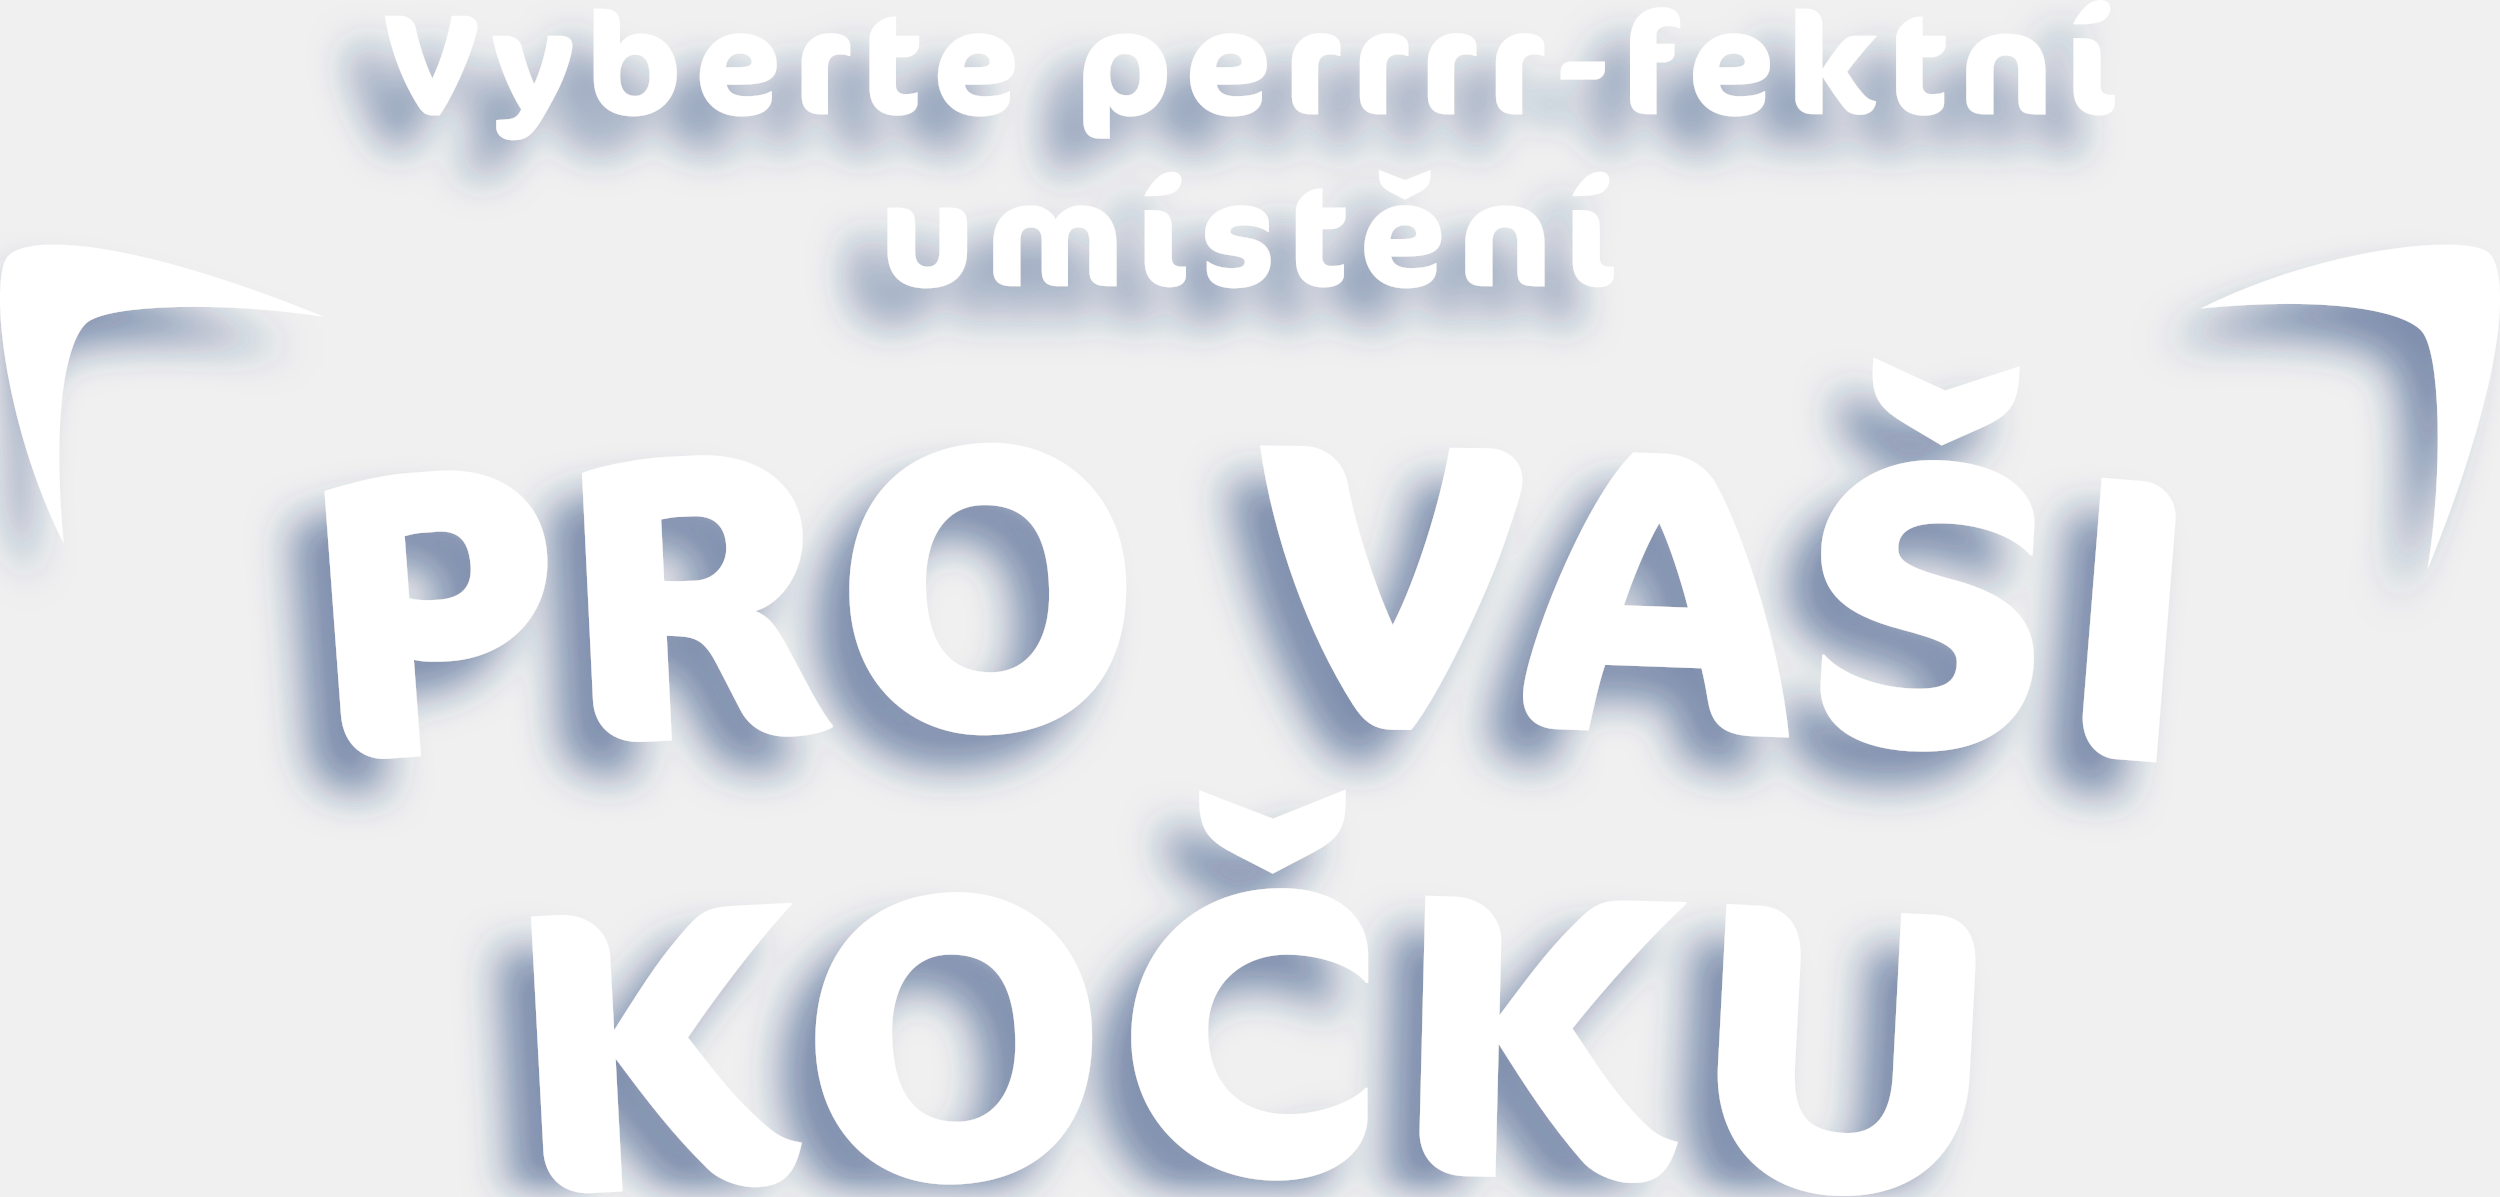
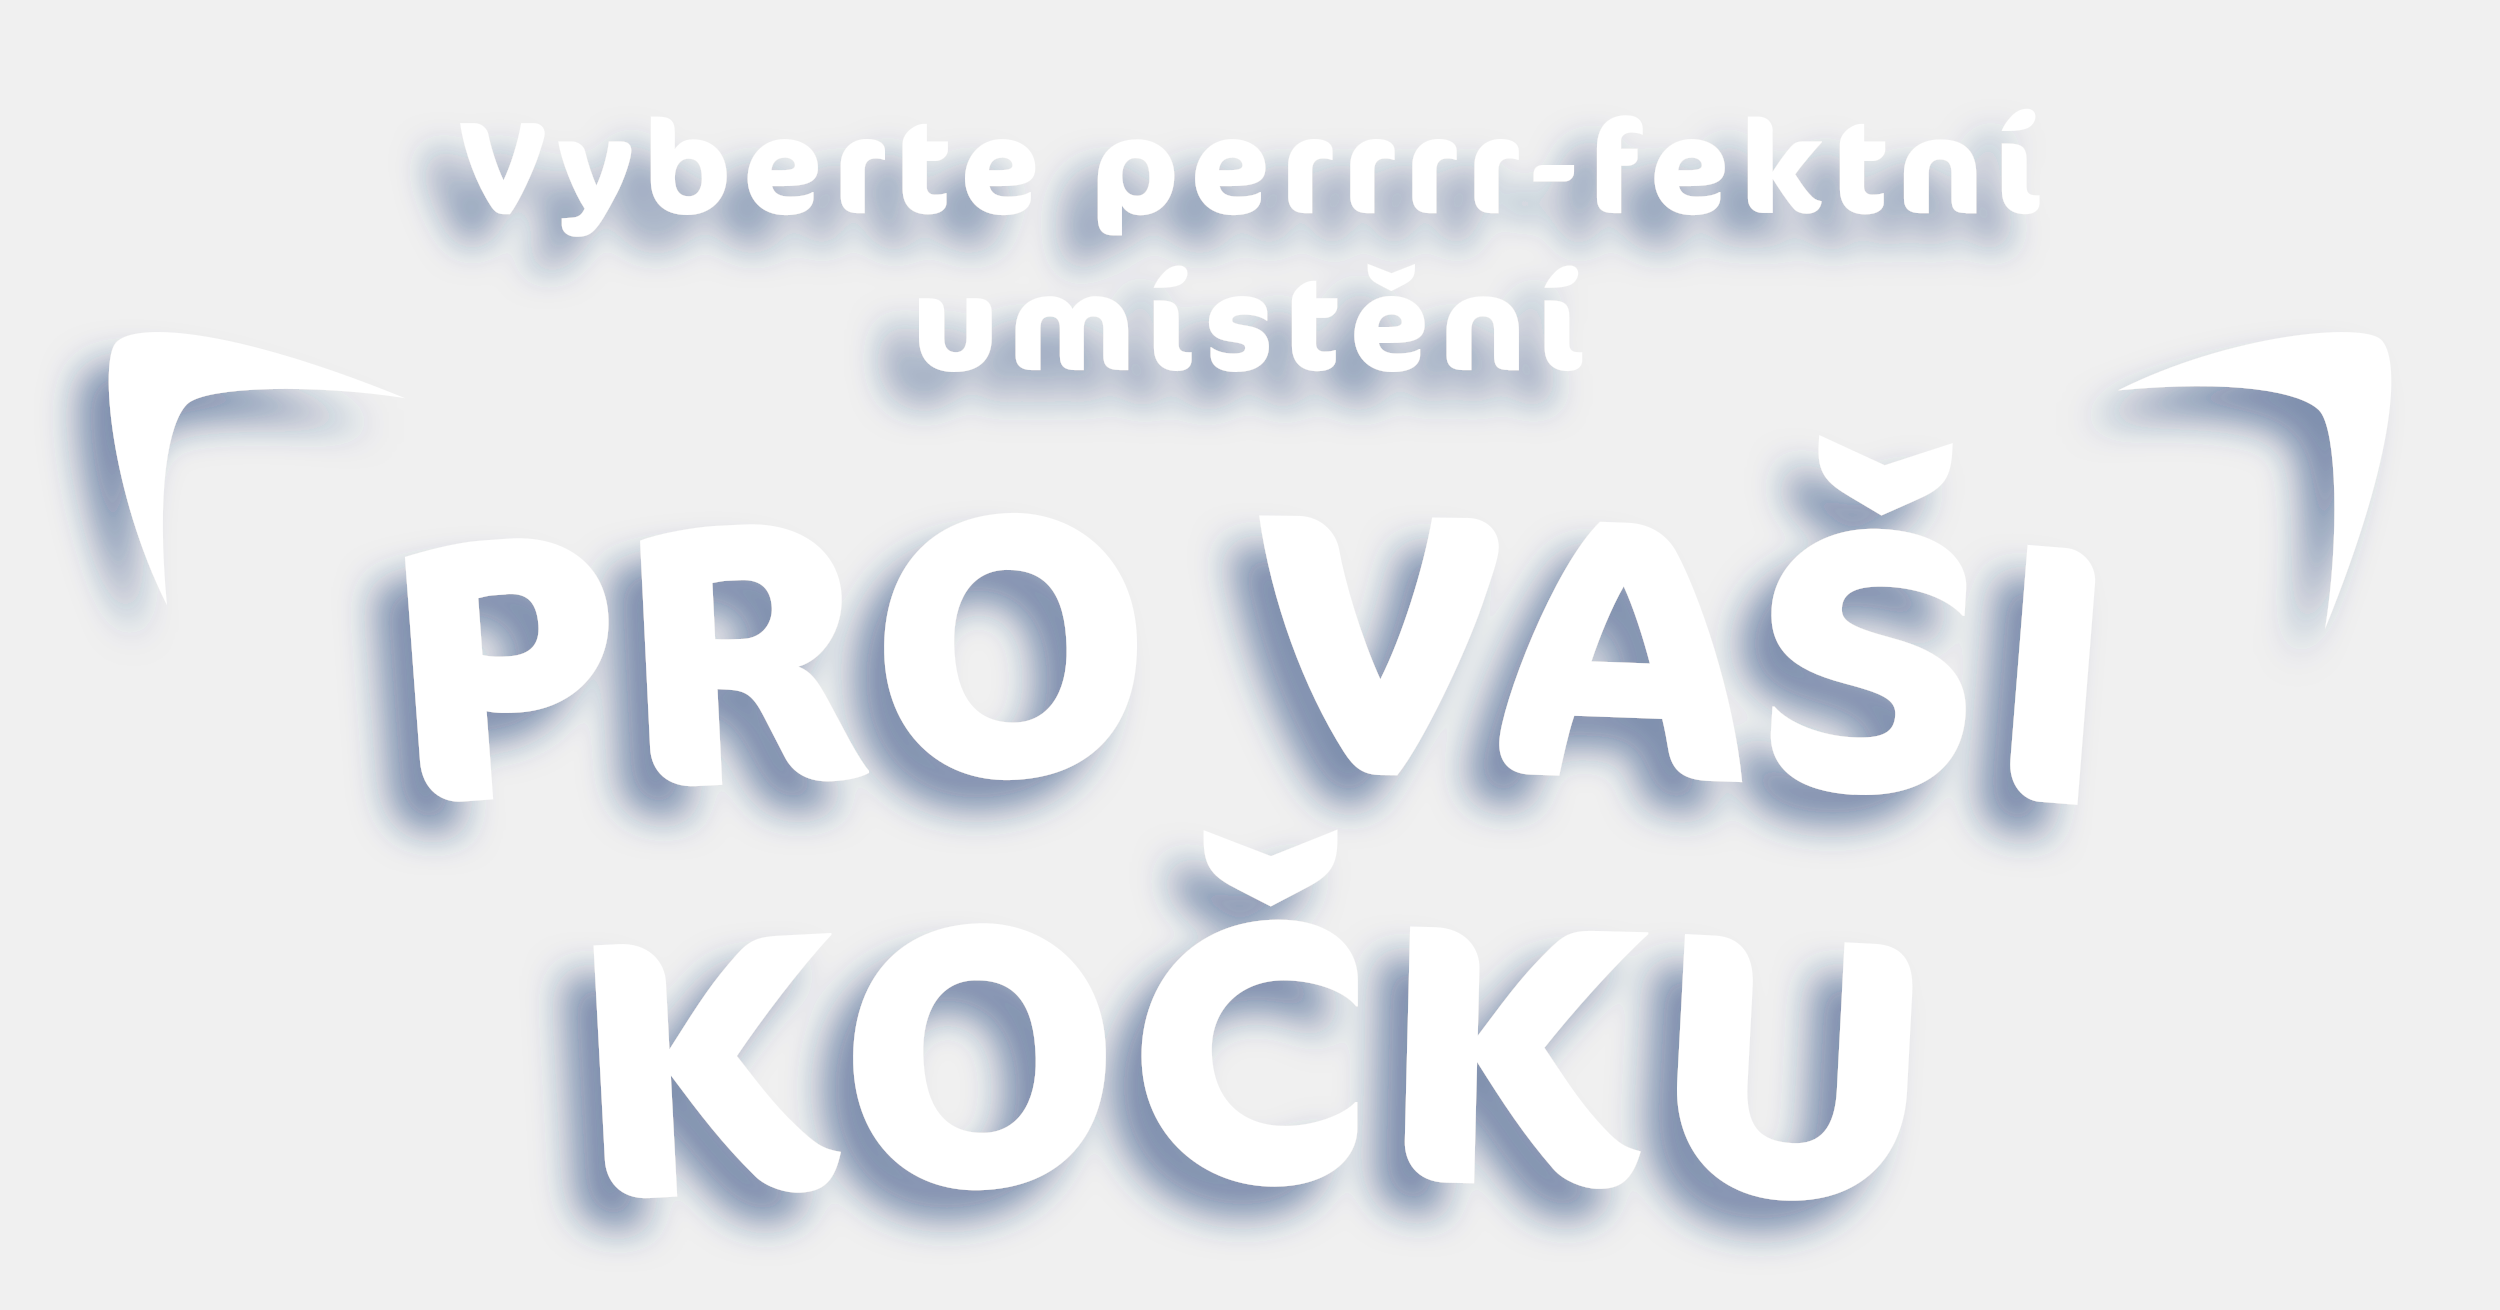
- <svg xmlns="http://www.w3.org/2000/svg" id="Layer_2" data-name="Layer 2" viewBox="0 0 209.89 100.42">
+ <svg xmlns="http://www.w3.org/2000/svg" id="Layer_2" data-name="Layer 2" viewBox="-10 -10 229.89 120.42">
  <defs>
    <style>
      .cls-1 {
        filter: url(#drop-shadow-1);
      }

      .cls-2 {
        fill: #fff;
        stroke-width: 0px;
      }
    </style>
    <filter id="drop-shadow-1" filterUnits="userSpaceOnUse">
      <feOffset dx="-2.83" dy="2.83" />
      <feGaussianBlur result="blur" stdDeviation="1.7" />
      <feFlood flood-color="#264078" flood-opacity=".55" />
      <feComposite in2="blur" operator="in" />
      <feComposite in="SourceGraphic" />
    </filter>
  </defs>
  <g id="logo">
    <g class="cls-1">
      <g>
        <g>
          <path class="cls-2" d="M37.83,55.51c-1.15.08-2.21.09-3.08-.11l.6,8.1-2.88.21c-1.69.12-3.65-.92-3.85-3.74l-1.38-18.75c1.73-.54,4.67-1.33,6.91-1.5l2.61-.19c4.85-.36,8.81,2.08,9.17,6.96.38,5.09-3.25,8.66-8.1,9.02ZM36.55,44.66l-1.29.09c-.3.02-.98.17-1.28.26l.38,5.22c.73.18,1.55.19,2.46.12,2.03-.15,2.81-1.16,2.69-2.86-.18-2.44-1.31-2.97-2.97-2.85Z" />
          <path class="cls-2" d="M66.47,61.84c-2.17.11-3.58-.78-4.33-2.27l-1.92-3.72c-1.01-1.96-1.68-2.33-3.22-2.43l-1.02-.05.43,8.8-2.48.12c-2.51.12-4.05-1.33-4.15-3.51l-.92-19.06c1.6-.66,5.18-1.27,6.98-1.36l2.62-.13c5.03-.24,8.73,2.33,8.93,6.58.15,3.12-1.76,5.87-3.97,6.49,1.15.46,1.76,1.28,2.74,3.1l1.98,3.72c.75,1.36,1.41,2.38,1.77,2.77v.17c-.75.45-2.04.71-3.43.78ZM56.79,43.41c-.27.01-.81.11-1.28.2l.25,5.16c.79.06,1.6.02,2.59-.02,1.83-.09,2.68-1.53,2.62-2.85-.08-1.7-.98-2.64-2.85-2.55l-1.33.06Z" />
          <path class="cls-2" d="M82.86,61.73c-6.39.14-11.39-4.37-11.55-11.71-.17-7.58,4.17-12.68,11.72-12.85,5.75-.13,11.35,4.03,11.52,11.68.18,7.79-4.07,12.71-11.68,12.88ZM82.49,42.41c-3.2.07-4.83,2.86-4.75,6.81.11,4.96,2.07,7.3,5.6,7.22,2.92-.07,4.84-2.56,4.74-6.88-.12-5.13-2-7.23-5.6-7.15Z" />
          <path class="cls-2" d="M118.49,61.29l-1.53-.02c-1.56-.02-2.41-.61-3.38-2.12-3.67-5.79-6.7-13.89-7.79-21.75l3.6.04c2.21.03,3.48,1.64,3.74,3.04.54,3.03,2.04,8.12,3.8,11.98,1.95-3.85,3.96-10.15,4.77-14.87l3.26.04c1.6.02,2.88,1.05,2.86,2.72,0,.88-.61,2.61-1.49,5.18-1.59,4.6-5.46,12.75-7.84,15.75Z" />
          <path class="cls-2" d="M147.28,61.82c-2.35-.08-3.54-.81-3.88-2.93-.14-.86-.31-1.78-.55-2.78l-8.09-.29c-.57,1.68-1.06,4.04-1.38,5.5l-2.62-.09c-2.07-.07-2.95-1.26-2.89-2.99.12-3.4,5.03-16.15,9.26-20.26l2.51.09c2.28.08,3.73,1.29,4.47,2.61,2.11,3.82,5.32,13.22,6.09,21.24l-2.92-.1ZM139.31,43.92c-1.09,1.9-2.21,4.62-2.97,6.9l5.37.19c-.6-2.33-1.52-5.19-2.4-7.09Z" />
          <path class="cls-2" d="M160.47,63.09c-5.16-.31-7.82-2.45-7.62-5.81l.14-2.31h.17c1.37,1.59,4.37,2.66,7.05,2.82,2.99.18,3.98-.48,4.07-2.04.08-1.43-1.18-1.98-4.7-2.91-5.03-1.33-6.89-3.31-6.67-6.87.25-4.17,4.28-7.68,10.22-7.32,5.77.35,7.82,3.09,7.67,5.5l-.15,2.48h-.17c-1.47-1.67-4.24-2.51-6.69-2.66-3.19-.19-4.33.59-4.41,1.91-.06,1.05.34,1.66,4.63,2.8,4.76,1.27,6.95,3.38,6.73,7.01-.29,4.85-4.04,7.76-10.29,7.38ZM163.32,32.78l6.25-2.04-.06.95c-.16,2.58-1.08,3.31-3.39,4.33l-3.11,1.38-2.86-1.7c-2.24-1.33-3.07-2.19-2.91-4.91l.05-.78,6.03,2.78Z" />
          <path class="cls-2" d="M177.56,63.73c-1.46-.12-2.88-1.49-2.69-3.86l1.58-19.76,3.59.29c1.25.1,2.76,1.35,2.61,3.24l-1.62,20.37-3.46-.28Z" />
        </g>
        <g>
          <path class="cls-2" d="M51.23,80.28l.33,6.21c3.05-4.83,3.96-6.17,6.15-8.67,1.25-1.43,2.09-1.68,4.03-1.78l4.72-.25v.17c-2.8,2.97-6.49,7.87-8.7,11.15,1.71,2.16,3.4,4.45,5.41,6.35,1.79,1.71,2.43,2.19,4.15,2.47-.57,2.72-1.58,3.62-3.72,3.74-1.29.07-3.12-.48-4.17-1.52-2.95-2.91-5.06-5.66-7.74-9.26l.58,11.14-2.58.14c-2.78.15-3.97-1.7-4.07-3.5l-1.04-19.73,2.28-.12c2.78-.15,4.27,1.61,4.37,3.45Z" />
          <path class="cls-2" d="M80.05,99.45c-6.39.16-11.4-4.33-11.59-11.67-.19-7.58,4.13-12.69,11.67-12.88,5.74-.15,11.36,3.99,11.55,11.64.2,7.78-4.03,12.72-11.64,12.91ZM79.62,80.15c-3.19.08-4.82,2.88-4.72,6.82.13,4.96,2.09,7.29,5.62,7.2,2.92-.08,4.83-2.57,4.72-6.89-.13-5.13-2.02-7.22-5.62-7.13Z" />
          <path class="cls-2" d="M114.71,82.54c-1.2-1.53-4.12-2.4-6.71-2.39-3.81.02-6.58,2.54-6.57,6.35.02,4.79,2.95,7.06,6.76,7.04,2.52,0,5.3-.97,6.45-2.2h.17s0,2.41,0,2.41c.01,3.03-3,5.35-7.59,5.37-6.42.03-12.22-4.57-12.25-11.99-.03-6.83,4.74-12.53,12.56-12.56,4.59-.02,7.32,2.25,7.33,5.55v2.41s-.16,0-.16,0ZM106.87,68.73l6.11-2.44v.95c.01,2.58-.87,3.37-3.11,4.53l-3.02,1.58-2.96-1.52c-2.32-1.18-3.2-1.99-3.21-4.71v-.78s6.19,2.39,6.19,2.39Z" />
          <path class="cls-2" d="M126.04,79.02l-.15,6.22c3.41-4.58,4.43-5.84,6.8-8.17,1.36-1.33,2.21-1.51,4.15-1.46l4.73.12v.17c-3.03,2.75-7.09,7.34-9.55,10.45,1.54,2.28,3.05,4.7,4.9,6.75,1.66,1.84,2.26,2.37,3.95,2.78-.78,2.67-1.85,3.49-4,3.44-1.29-.03-3.08-.72-4.04-1.83-2.71-3.13-4.61-6.03-7-9.83l-.28,11.15-2.58-.06c-2.79-.07-3.83-2-3.79-3.8l.49-19.75,2.28.06c2.79.07,4.14,1.94,4.09,3.78Z" />
          <path class="cls-2" d="M153.94,100.39c-6.01-.32-10.04-4.58-9.71-10.89l.72-13.61,2.75.14c2.07.11,3.64,1.42,3.47,4.64l-.47,8.96c-.21,3.97,1.12,5.33,4.14,5.49,2.55.13,3.89-1.4,4.07-4.89l.71-13.58,2.75.14c2.41.13,3.64,1.42,3.47,4.51l-.48,9.1c-.31,5.91-4.19,10.37-11.42,9.99Z" />
        </g>
        <g>
          <path class="cls-2" d="M5.34,45.62C.19,35.31-.93,23.22.68,21.49c1.61-1.73,9.77-1.69,26.58,5.13-8.04-1.3-18.42-1.14-20.09.58-1.67,1.73-2.83,7.76-1.82,18.42" />
          <path class="cls-2" d="M184.81,25.88c10.31-5.16,22.39-6.27,24.13-4.66,1.73,1.61,1.69,9.77-5.13,26.58,1.3-8.04,1.14-18.42-.58-20.09-1.73-1.67-7.76-2.83-18.42-1.82" />
        </g>
      </g>
      <g>
        <path class="cls-2" d="M36.89,9.69h-.54c-.55,0-.85-.2-1.2-.73-1.32-2.03-2.42-4.87-2.84-7.64h1.27c.78,0,1.24.56,1.33,1.05.2,1.07.75,2.86,1.39,4.21.67-1.37,1.36-3.6,1.62-5.26h1.15c.56,0,1.02.36,1.02.95,0,.31-.2.92-.5,1.83-.54,1.63-1.87,4.52-2.7,5.59Z" />
        <path class="cls-2" d="M46.69,7.86c-1.85,3.55-2.31,3.91-3.69,3.91-.73,0-1.34-.4-1.34-1.14v-.55l.98-.07c.6-.05.88-.29,1.12-.83-.95-1.42-2.16-4.41-2.42-6.18h1.19c.56,0,1.15.35,1.28.94.23,1.04.68,2.31,1.03,3.12.49-1,1.01-2.77,1.15-4.05h1.09c.66,0,.97.31.97.84,0,.7-.62,2.61-1.36,4.02Z" />
        <path class="cls-2" d="M53.21,9.77c-2.25,0-3.36-1.24-3.36-3.18V.72h.55c1.26,0,1.65.37,1.65,1.44v1.55c.37-.48.78-.9,1.68-.9,1.8,0,3.09,1.25,3.09,3.39s-1.51,3.57-3.62,3.57ZM53.31,4.59c-.73,0-1.25.65-1.25,1.73,0,1.29.5,1.73,1.28,1.73.72,0,1.2-.59,1.2-1.61,0-1.33-.44-1.85-1.24-1.85Z" />
        <path class="cls-2" d="M61.99,7.11h-.98c.13.66.67.97,1.62.97,1.05,0,1.71-.17,2.09-.42h.08v.53c0,.84-.68,1.59-2.57,1.59-2.28,0-3.48-1.54-3.48-3.36,0-2,1.35-3.63,3.39-3.63,1.73,0,3.07.97,3.07,2.65,0,1.32-1,1.67-3.23,1.67ZM62.14,4.5c-.8,0-1.14.52-1.2,1.15h.89c1.08,0,1.27-.17,1.27-.46,0-.33-.3-.7-.96-.7Z" />
        <path class="cls-2" d="M71.29,4.7c-.29-.11-.5-.13-.8-.13-.55,0-.98.28-.98,1.08v3.95h-.62c-.98,0-1.58-.46-1.58-1.56v-2.87c0-1.33.9-2.39,2.4-2.39,1.14,0,1.67.47,1.67,1.08v.84h-.07Z" />
        <path class="cls-2" d="M73.8,1.83c.3-.23.71-.44,1.19-.44h.24v1.61h1.93v.8c0,.56-.6,1-1.12,1h-.82v2.39c0,.44.28.71.72.71.54,0,.79-.05,1.03-.14h.06v.89c0,.55-.5,1.06-1.69,1.06s-2.34-.54-2.34-2.35V3.25c0-.6.35-1.08.79-1.42Z" />
        <path class="cls-2" d="M81.98,7.11h-.98c.13.66.67.97,1.62.97,1.06,0,1.72-.17,2.09-.42h.08v.53c0,.84-.68,1.59-2.57,1.59-2.28,0-3.48-1.54-3.48-3.36,0-2,1.36-3.63,3.39-3.63,1.73,0,3.07.97,3.07,2.65,0,1.32-1,1.67-3.23,1.67ZM82.14,4.5c-.8,0-1.14.52-1.2,1.15h.89c1.08,0,1.27-.17,1.27-.46,0-.33-.3-.7-.96-.7Z" />
        <path class="cls-2" d="M94.86,9.79c-.89,0-1.4-.41-1.69-.9v2.75h-.83c-.91,0-1.39-.48-1.39-1.6v-3.49c0-2.36,1.31-3.74,3.65-3.74,1.93,0,3.38,1.31,3.38,3.35,0,2.25-1.32,3.63-3.12,3.63ZM94.33,4.54c-.62,0-1.13.6-1.13,1.57,0,1.4.6,1.89,1.38,1.89.72,0,1.12-.63,1.12-1.62,0-1.42-.43-1.85-1.37-1.85Z" />
        <path class="cls-2" d="M103.14,7.11h-.98c.13.66.67.97,1.62.97,1.06,0,1.72-.17,2.09-.42h.08v.53c0,.84-.68,1.59-2.57,1.59-2.28,0-3.48-1.54-3.48-3.36,0-2,1.36-3.63,3.39-3.63,1.73,0,3.07.97,3.07,2.65,0,1.32-1,1.67-3.23,1.67ZM103.29,4.5c-.8,0-1.14.52-1.2,1.15h.89c1.08,0,1.27-.17,1.27-.46,0-.33-.3-.7-.96-.7Z" />
        <path class="cls-2" d="M112.44,4.7c-.29-.11-.5-.13-.8-.13-.55,0-.98.28-.98,1.08v3.95h-.62c-.98,0-1.58-.46-1.58-1.56v-2.87c0-1.33.9-2.39,2.4-2.39,1.14,0,1.67.47,1.67,1.08v.84h-.07Z" />
        <path class="cls-2" d="M118.15,4.7c-.29-.11-.5-.13-.8-.13-.55,0-.98.28-.98,1.08v3.95h-.62c-.98,0-1.58-.46-1.58-1.56v-2.87c0-1.33.9-2.39,2.4-2.39,1.14,0,1.67.47,1.67,1.08v.84h-.07Z" />
        <path class="cls-2" d="M123.86,4.7c-.29-.11-.5-.13-.8-.13-.55,0-.98.28-.98,1.08v3.95h-.62c-.98,0-1.58-.46-1.58-1.56v-2.87c0-1.33.9-2.39,2.4-2.39,1.14,0,1.67.47,1.67,1.08v.84h-.07Z" />
        <path class="cls-2" d="M129.57,4.7c-.29-.11-.5-.13-.8-.13-.55,0-.98.28-.98,1.08v3.95h-.62c-.98,0-1.58-.46-1.58-1.56v-2.87c0-1.33.9-2.39,2.4-2.39,1.14,0,1.67.47,1.67,1.08v.84h-.07Z" />
        <path class="cls-2" d="M134.74,5.82c0,.46-.35.86-.84.86h-2.88v-.61c0-.59.3-.9.96-.9h2.76v.65Z" />
        <path class="cls-2" d="M141,2.37c-.25-.13-.72-.18-1.02-.18-.54,0-.91.31-.91.71v.78h1.51v.83c0,.44-.41.73-.98.73h-.53v4.35h-.7c-1.08,0-1.52-.42-1.52-1.42V3.63c0-2.38,1.43-3.03,2.67-3.03,1.12,0,1.54.56,1.54,1.25v.53h-.06Z" />
        <path class="cls-2" d="M145.38,7.11h-.98c.13.66.67.97,1.62.97,1.05,0,1.71-.17,2.09-.42h.08v.53c0,.84-.68,1.59-2.57,1.59-2.28,0-3.48-1.54-3.48-3.36,0-2,1.35-3.63,3.39-3.63,1.73,0,3.07.97,3.07,2.65,0,1.32-1,1.67-3.23,1.67ZM145.53,4.5c-.8,0-1.14.52-1.2,1.15h.89c1.08,0,1.27-.17,1.27-.46,0-.33-.3-.7-.96-.7Z" />
        <path class="cls-2" d="M153,2.05v3.75c.54-.8,1.09-1.67,1.74-2.36.29-.31.52-.44,1.21-.44h1.59v.06c-.41.42-1.86,2.11-2.46,2.97.38.58.78,1.21,1.24,1.74.49.56.68.62,1.19.74-.08.73-.58,1.14-1.39,1.14-.34,0-.9-.13-1.17-.46-.74-.86-1.32-1.8-1.94-2.75v3.14h-.9c-.84,0-1.38-.55-1.38-1.34V.72h.88c1.03,0,1.4.67,1.4,1.33Z" />
        <path class="cls-2" d="M159.99,1.83c.3-.23.71-.44,1.19-.44h.24v1.61h1.93v.8c0,.56-.6,1-1.12,1h-.82v2.39c0,.44.28.71.72.71.54,0,.79-.05,1.03-.14h.06v.89c0,.55-.5,1.06-1.69,1.06s-2.34-.54-2.34-2.35V3.25c0-.6.35-1.08.79-1.42Z" />
        <path class="cls-2" d="M170.77,9.59c-1.01,0-1.32-.34-1.32-1.34v-2.31c0-.89-.3-1.28-1.07-1.28-.66,0-1.02.44-1.02,1.25v3.69h-.77c-.97,0-1.51-.38-1.51-1.34v-2.31c0-1.89,1.26-3.13,3.36-3.13,2.34,0,3.29,1.24,3.29,3.19v3.6h-.96Z" />
        <path class="cls-2" d="M175,.65c.38-.4.86-.65,1.4-.65.49,0,.77.31.77.71,0,.49-.36.91-.73,1.07-.43.18-1.05.26-1.8.26h-.55v-.06c.2-.49.55-.96.91-1.33ZM176.25,9.69c-1.21,0-2.16-.6-2.16-2.16V3.2h.56c1.3,0,1.71.37,1.71,1.57v2.42c0,.59.28.77.91.77h.28v.67c0,.79-.6,1.06-1.31,1.06Z" />
        <path class="cls-2" d="M77.81,24.21c-2.13,0-3.3-1.04-3.3-3.15v-3.63h.89c1,0,1.43.34,1.43,1.34v2.35c0,.97.46,1.27,1.08,1.27.54,0,.97-.31.97-1.36v-3.61h.89c.91,0,1.42.38,1.42,1.34v2.35c0,2.11-1.34,3.09-3.37,3.09Z" />
        <path class="cls-2" d="M92.95,24.02c-1.21,0-1.49-.52-1.49-1.33v-2.43c0-.85-.29-1.16-.95-1.16s-.85.47-.85,1.13v3.8h-.79c-.92,0-1.41-.3-1.41-1.33v-2.5c0-.78-.3-1.1-.9-1.1-.63,0-.89.32-.89,1.14v3.79h-.79c-1.02,0-1.49-.49-1.49-1.33v-2.32c0-1.92,1.1-3.14,3.2-3.14,1.03,0,1.81.64,2.03,1.17.31-.5,1.12-1.17,2.06-1.17,1.92,0,3.06,1.14,3.06,3.2v3.59h-.79Z" />
        <path class="cls-2" d="M97.02,15.07c.38-.4.86-.65,1.4-.65.49,0,.77.31.77.71,0,.49-.36.91-.73,1.07-.43.18-1.05.26-1.8.26h-.55v-.06c.2-.49.55-.96.91-1.33ZM98.27,24.12c-1.21,0-2.16-.6-2.16-2.16v-4.33h.56c1.3,0,1.71.37,1.71,1.57v2.42c0,.59.28.77.91.77h.28v.67c0,.79-.6,1.05-1.31,1.05Z" />
        <path class="cls-2" d="M103.77,24.21c-1.8,0-2.45-.66-2.45-1.62v-.66h.06c.43.32,1.09.58,2.03.58.83,0,1.09-.19,1.09-.52,0-.3-.16-.42-1.52-.61-1.19-.17-1.81-.71-1.81-1.76,0-1.58,1.5-2.39,3.01-2.39s2.35.59,2.35,1.57v.68h-.06c-.44-.32-1.14-.55-2.03-.55s-1.13.23-1.13.5c0,.25.14.34,1.52.56,1.1.18,1.85.78,1.85,1.89,0,1.42-1.1,2.31-2.91,2.31Z" />
        <path class="cls-2" d="M109.6,16.26c.3-.23.71-.44,1.19-.44h.24v1.61h1.93v.8c0,.56-.6,1-1.12,1h-.82v2.39c0,.44.28.71.72.71.54,0,.79-.05,1.03-.14h.06v.89c0,.55-.5,1.05-1.69,1.05s-2.34-.54-2.34-2.35v-4.09c0-.6.35-1.08.79-1.42Z" />
        <path class="cls-2" d="M117.78,21.54h-.98c.13.66.67.97,1.62.97,1.06,0,1.72-.17,2.09-.42h.08v.53c0,.84-.68,1.59-2.57,1.59-2.28,0-3.48-1.54-3.48-3.36,0-2,1.36-3.63,3.39-3.63,1.73,0,3.07.97,3.07,2.65,0,1.32-1,1.67-3.23,1.67ZM117.95,15.13l2.16-.85v.34c0,.91-.31,1.19-1.1,1.59l-1.07.55-1.04-.54c-.82-.42-1.13-.71-1.13-1.67v-.28l2.18.85ZM117.94,18.92c-.8,0-1.14.52-1.2,1.15h.89c1.08,0,1.27-.17,1.27-.46,0-.34-.3-.7-.96-.7Z" />
        <path class="cls-2" d="M128.71,24.02c-1.01,0-1.32-.34-1.32-1.34v-2.31c0-.89-.3-1.28-1.07-1.28-.66,0-1.02.44-1.02,1.25v3.69h-.77c-.97,0-1.51-.38-1.51-1.34v-2.31c0-1.89,1.26-3.13,3.36-3.13,2.34,0,3.29,1.24,3.29,3.19v3.6h-.96Z" />
        <path class="cls-2" d="M132.95,15.07c.38-.4.86-.65,1.4-.65.49,0,.77.31.77.71,0,.49-.36.91-.73,1.07-.43.18-1.05.26-1.8.26h-.55v-.06c.2-.49.55-.96.91-1.33ZM134.2,24.12c-1.21,0-2.16-.6-2.16-2.16v-4.33h.56c1.3,0,1.71.37,1.71,1.57v2.42c0,.59.28.77.91.77h.28v.67c0,.79-.6,1.05-1.31,1.05Z" />
      </g>
    </g>
  </g>
</svg>
